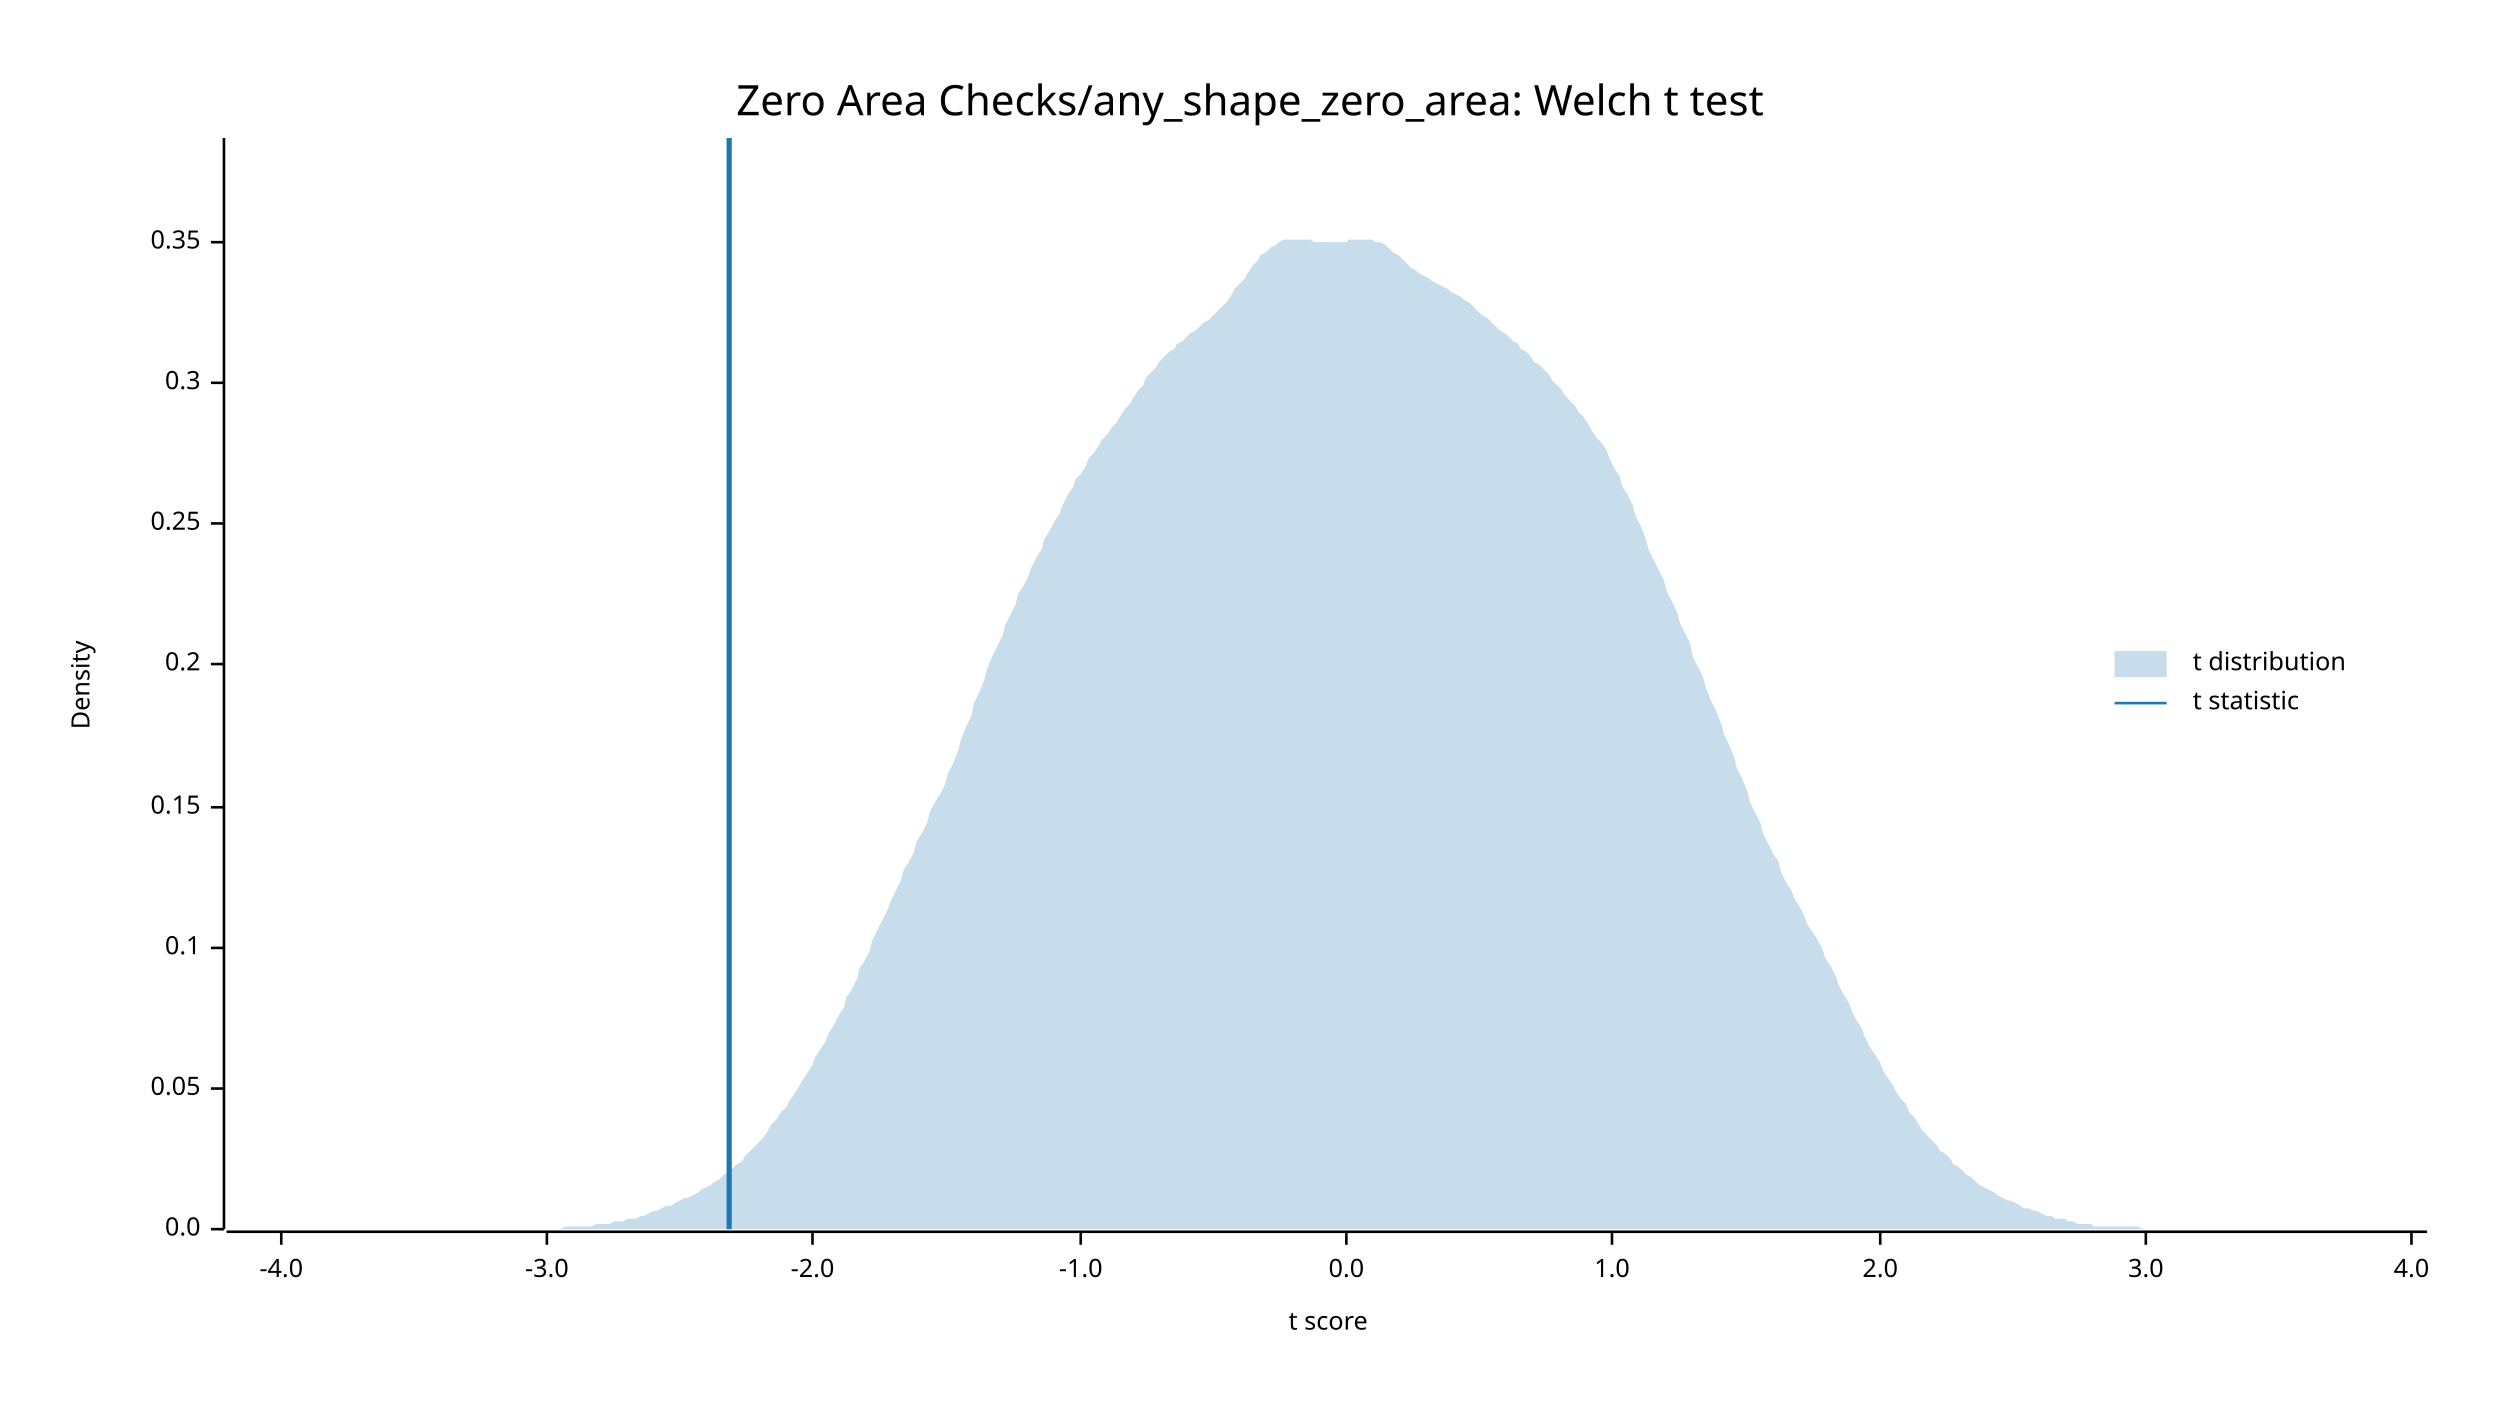
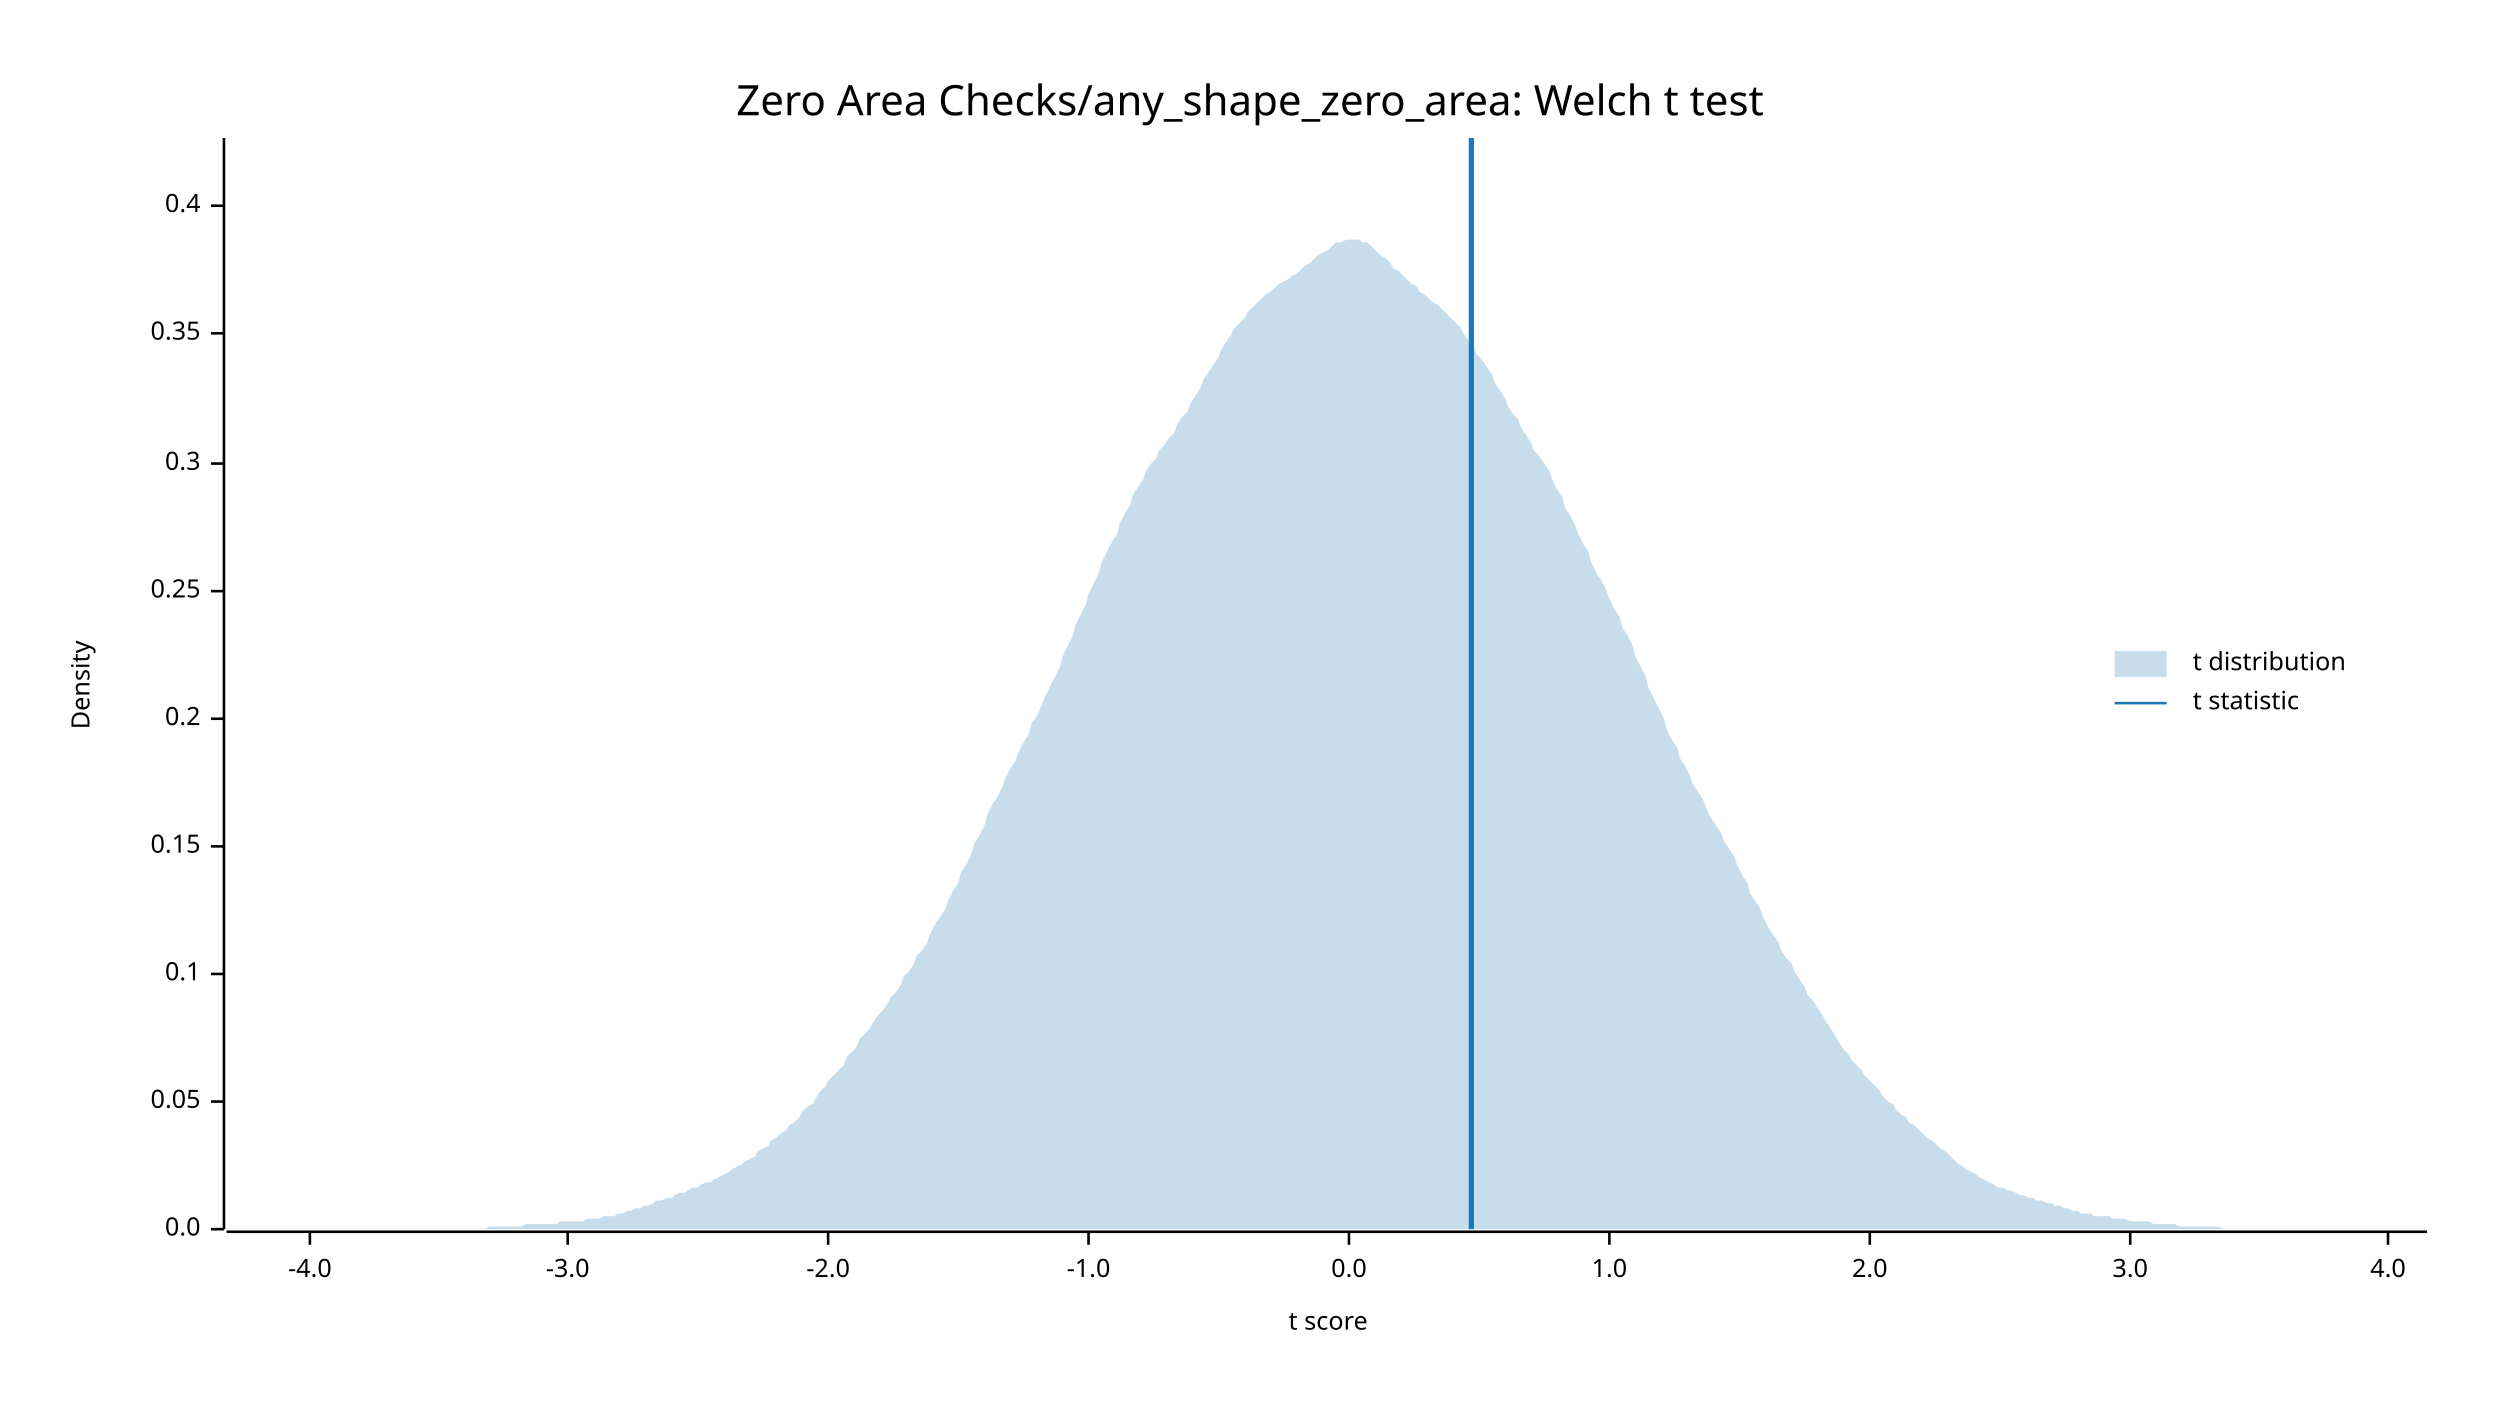
<svg xmlns="http://www.w3.org/2000/svg" width="960" height="540" viewBox="0 0 960 540">
  <text x="480" y="32" dy="0.76em" text-anchor="middle" font-family="sans-serif" font-size="16.129" opacity="1" fill="#000000">
Zero Area Checks/any_shape_zero_area: Welch t test
</text>
  <text x="27" y="263" dy="0.76em" text-anchor="middle" font-family="sans-serif" font-size="9.677" opacity="1" fill="#000000" transform="rotate(270, 27, 263)">
Density
</text>
  <text x="510" y="513" dy="-0.5ex" text-anchor="middle" font-family="sans-serif" font-size="9.677" opacity="1" fill="#000000">
t score
</text>
  <polyline fill="none" opacity="1" stroke="#000000" stroke-width="1" points="86,53 86,472 " />
  <text x="77" y="472" dy="0.5ex" text-anchor="end" font-family="sans-serif" font-size="9.677" opacity="1" fill="#000000">
0.0
</text>
  <polyline fill="none" opacity="1" stroke="#000000" stroke-width="1" points="81,472 86,472 " />
-   <text x="77" y="418" dy="0.5ex" text-anchor="end" font-family="sans-serif" font-size="9.677" opacity="1" fill="#000000">
+   <text x="77" y="423" dy="0.5ex" text-anchor="end" font-family="sans-serif" font-size="9.677" opacity="1" fill="#000000">
0.05
</text>
-   <polyline fill="none" opacity="1" stroke="#000000" stroke-width="1" points="81,418 86,418 " />
-   <text x="77" y="364" dy="0.5ex" text-anchor="end" font-family="sans-serif" font-size="9.677" opacity="1" fill="#000000">
+   <polyline fill="none" opacity="1" stroke="#000000" stroke-width="1" points="81,423 86,423 " />
+   <text x="77" y="374" dy="0.5ex" text-anchor="end" font-family="sans-serif" font-size="9.677" opacity="1" fill="#000000">
0.1
</text>
-   <polyline fill="none" opacity="1" stroke="#000000" stroke-width="1" points="81,364 86,364 " />
-   <text x="77" y="310" dy="0.5ex" text-anchor="end" font-family="sans-serif" font-size="9.677" opacity="1" fill="#000000">
+   <polyline fill="none" opacity="1" stroke="#000000" stroke-width="1" points="81,374 86,374 " />
+   <text x="77" y="325" dy="0.5ex" text-anchor="end" font-family="sans-serif" font-size="9.677" opacity="1" fill="#000000">
0.15
</text>
-   <polyline fill="none" opacity="1" stroke="#000000" stroke-width="1" points="81,310 86,310 " />
-   <text x="77" y="255" dy="0.5ex" text-anchor="end" font-family="sans-serif" font-size="9.677" opacity="1" fill="#000000">
+   <polyline fill="none" opacity="1" stroke="#000000" stroke-width="1" points="81,325 86,325 " />
+   <text x="77" y="276" dy="0.5ex" text-anchor="end" font-family="sans-serif" font-size="9.677" opacity="1" fill="#000000">
0.2
</text>
-   <polyline fill="none" opacity="1" stroke="#000000" stroke-width="1" points="81,255 86,255 " />
-   <text x="77" y="201" dy="0.5ex" text-anchor="end" font-family="sans-serif" font-size="9.677" opacity="1" fill="#000000">
+   <polyline fill="none" opacity="1" stroke="#000000" stroke-width="1" points="81,276 86,276 " />
+   <text x="77" y="227" dy="0.5ex" text-anchor="end" font-family="sans-serif" font-size="9.677" opacity="1" fill="#000000">
0.25
</text>
-   <polyline fill="none" opacity="1" stroke="#000000" stroke-width="1" points="81,201 86,201 " />
-   <text x="77" y="147" dy="0.5ex" text-anchor="end" font-family="sans-serif" font-size="9.677" opacity="1" fill="#000000">
+   <polyline fill="none" opacity="1" stroke="#000000" stroke-width="1" points="81,227 86,227 " />
+   <text x="77" y="178" dy="0.5ex" text-anchor="end" font-family="sans-serif" font-size="9.677" opacity="1" fill="#000000">
0.3
</text>
-   <polyline fill="none" opacity="1" stroke="#000000" stroke-width="1" points="81,147 86,147 " />
-   <text x="77" y="93" dy="0.5ex" text-anchor="end" font-family="sans-serif" font-size="9.677" opacity="1" fill="#000000">
+   <polyline fill="none" opacity="1" stroke="#000000" stroke-width="1" points="81,178 86,178 " />
+   <text x="77" y="128" dy="0.5ex" text-anchor="end" font-family="sans-serif" font-size="9.677" opacity="1" fill="#000000">
0.35
</text>
-   <polyline fill="none" opacity="1" stroke="#000000" stroke-width="1" points="81,93 86,93 " />
+   <polyline fill="none" opacity="1" stroke="#000000" stroke-width="1" points="81,128 86,128 " />
+   <text x="77" y="79" dy="0.5ex" text-anchor="end" font-family="sans-serif" font-size="9.677" opacity="1" fill="#000000">
+ 0.4
+ </text>
+   <polyline fill="none" opacity="1" stroke="#000000" stroke-width="1" points="81,79 86,79 " />
  <polyline fill="none" opacity="1" stroke="#000000" stroke-width="1" points="87,473 932,473 " />
-   <text x="108" y="483" dy="0.76em" text-anchor="middle" font-family="sans-serif" font-size="9.677" opacity="1" fill="#000000">
+   <text x="119" y="483" dy="0.76em" text-anchor="middle" font-family="sans-serif" font-size="9.677" opacity="1" fill="#000000">
-4.0
</text>
-   <polyline fill="none" opacity="1" stroke="#000000" stroke-width="1" points="108,473 108,478 " />
-   <text x="210" y="483" dy="0.76em" text-anchor="middle" font-family="sans-serif" font-size="9.677" opacity="1" fill="#000000">
+   <polyline fill="none" opacity="1" stroke="#000000" stroke-width="1" points="119,473 119,478 " />
+   <text x="218" y="483" dy="0.76em" text-anchor="middle" font-family="sans-serif" font-size="9.677" opacity="1" fill="#000000">
-3.0
</text>
-   <polyline fill="none" opacity="1" stroke="#000000" stroke-width="1" points="210,473 210,478 " />
-   <text x="312" y="483" dy="0.76em" text-anchor="middle" font-family="sans-serif" font-size="9.677" opacity="1" fill="#000000">
+   <polyline fill="none" opacity="1" stroke="#000000" stroke-width="1" points="218,473 218,478 " />
+   <text x="318" y="483" dy="0.76em" text-anchor="middle" font-family="sans-serif" font-size="9.677" opacity="1" fill="#000000">
-2.0
</text>
-   <polyline fill="none" opacity="1" stroke="#000000" stroke-width="1" points="312,473 312,478 " />
-   <text x="415" y="483" dy="0.76em" text-anchor="middle" font-family="sans-serif" font-size="9.677" opacity="1" fill="#000000">
+   <polyline fill="none" opacity="1" stroke="#000000" stroke-width="1" points="318,473 318,478 " />
+   <text x="418" y="483" dy="0.76em" text-anchor="middle" font-family="sans-serif" font-size="9.677" opacity="1" fill="#000000">
-1.0
</text>
-   <polyline fill="none" opacity="1" stroke="#000000" stroke-width="1" points="415,473 415,478 " />
-   <text x="517" y="483" dy="0.76em" text-anchor="middle" font-family="sans-serif" font-size="9.677" opacity="1" fill="#000000">
+   <polyline fill="none" opacity="1" stroke="#000000" stroke-width="1" points="418,473 418,478 " />
+   <text x="518" y="483" dy="0.76em" text-anchor="middle" font-family="sans-serif" font-size="9.677" opacity="1" fill="#000000">
0.0
</text>
-   <polyline fill="none" opacity="1" stroke="#000000" stroke-width="1" points="517,473 517,478 " />
-   <text x="619" y="483" dy="0.76em" text-anchor="middle" font-family="sans-serif" font-size="9.677" opacity="1" fill="#000000">
+   <polyline fill="none" opacity="1" stroke="#000000" stroke-width="1" points="518,473 518,478 " />
+   <text x="618" y="483" dy="0.76em" text-anchor="middle" font-family="sans-serif" font-size="9.677" opacity="1" fill="#000000">
1.0
</text>
-   <polyline fill="none" opacity="1" stroke="#000000" stroke-width="1" points="619,473 619,478 " />
-   <text x="722" y="483" dy="0.76em" text-anchor="middle" font-family="sans-serif" font-size="9.677" opacity="1" fill="#000000">
+   <polyline fill="none" opacity="1" stroke="#000000" stroke-width="1" points="618,473 618,478 " />
+   <text x="718" y="483" dy="0.76em" text-anchor="middle" font-family="sans-serif" font-size="9.677" opacity="1" fill="#000000">
2.0
</text>
-   <polyline fill="none" opacity="1" stroke="#000000" stroke-width="1" points="722,473 722,478 " />
-   <text x="824" y="483" dy="0.76em" text-anchor="middle" font-family="sans-serif" font-size="9.677" opacity="1" fill="#000000">
+   <polyline fill="none" opacity="1" stroke="#000000" stroke-width="1" points="718,473 718,478 " />
+   <text x="818" y="483" dy="0.76em" text-anchor="middle" font-family="sans-serif" font-size="9.677" opacity="1" fill="#000000">
3.0
</text>
-   <polyline fill="none" opacity="1" stroke="#000000" stroke-width="1" points="824,473 824,478 " />
-   <text x="926" y="483" dy="0.76em" text-anchor="middle" font-family="sans-serif" font-size="9.677" opacity="1" fill="#000000">
+   <polyline fill="none" opacity="1" stroke="#000000" stroke-width="1" points="818,473 818,478 " />
+   <text x="917" y="483" dy="0.76em" text-anchor="middle" font-family="sans-serif" font-size="9.677" opacity="1" fill="#000000">
4.0
</text>
-   <polyline fill="none" opacity="1" stroke="#000000" stroke-width="1" points="926,473 926,478 " />
-   <polygon opacity="0.25" fill="#1F78B4" points="87,472 88,472 90,472 92,472 93,472 95,472 97,472 98,472 100,472 102,472 103,472 105,472 107,472 109,472 110,472 112,472 114,472 115,472 117,472 119,472 120,472 122,472 124,472 125,472 127,472 129,472 131,472 132,472 134,472 136,472 137,472 139,472 141,472 142,472 144,472 146,472 147,472 149,472 151,472 153,472 154,472 156,472 158,472 159,472 161,472 163,472 164,472 166,472 168,472 169,472 171,472 173,472 175,472 176,472 178,472 180,472 181,472 183,472 185,472 186,472 188,472 190,472 191,472 193,472 195,472 197,472 198,472 200,472 202,472 203,472 205,472 207,472 208,472 210,472 212,472 214,472 215,472 217,471 219,471 220,471 222,471 224,471 225,471 227,471 229,470 230,470 232,470 234,470 236,469 237,469 239,469 241,468 242,468 244,468 246,467 247,467 249,466 251,465 252,465 254,464 256,463 258,463 259,462 261,461 263,460 264,460 266,459 268,458 269,457 271,456 273,455 274,454 276,453 278,451 280,450 281,449 283,447 285,446 286,444 288,442 290,440 291,439 293,437 295,434 296,432 298,430 300,427 302,425 303,423 305,420 307,417 308,415 310,412 312,409 313,406 315,403 317,400 318,397 320,394 322,390 324,387 325,383 327,380 329,376 330,372 332,369 334,365 335,361 337,357 339,353 341,349 342,346 344,342 346,338 347,334 349,331 351,327 352,323 354,320 356,316 357,312 359,308 361,305 363,301 364,297 366,293 368,288 369,284 371,279 373,275 374,270 376,266 378,261 379,257 381,252 383,248 385,244 386,240 388,236 390,232 391,228 393,225 395,221 396,218 398,214 400,211 401,207 403,204 405,200 407,197 408,194 410,190 412,187 413,184 415,182 417,179 418,176 420,174 422,171 423,169 425,167 427,164 429,162 430,160 432,157 434,155 435,153 437,150 439,148 440,145 442,143 444,141 445,139 447,137 449,135 451,134 452,132 454,131 456,129 457,128 459,127 461,125 462,124 464,123 466,121 468,119 469,118 471,116 473,113 474,111 476,109 478,107 479,105 481,102 483,100 484,98 486,97 488,95 490,94 491,93 493,92 495,92 496,92 498,92 500,92 501,92 503,92 505,93 506,93 508,93 510,93 512,93 513,93 515,93 517,93 518,92 520,92 522,92 523,92 525,92 527,92 528,93 530,93 532,94 534,96 535,97 537,98 539,100 540,101 542,103 544,104 545,105 547,106 549,107 550,108 552,109 554,110 556,111 557,112 559,113 561,114 562,115 564,116 566,118 567,119 569,121 571,122 573,124 574,125 576,127 578,128 579,129 581,131 583,132 584,134 586,135 588,137 589,139 591,140 593,142 595,144 596,146 598,148 600,150 601,152 603,154 605,156 606,158 608,160 610,163 611,165 613,168 615,170 617,173 618,176 620,180 622,183 623,187 625,190 627,194 628,198 630,202 632,207 633,211 635,215 637,219 639,223 640,227 642,231 644,235 645,239 647,243 649,247 650,252 652,256 654,260 655,264 657,269 659,273 661,278 662,282 664,286 666,291 667,295 669,299 671,304 672,308 674,312 676,316 677,320 679,324 681,328 683,331 684,335 686,339 688,342 689,345 691,348 693,352 694,355 696,358 698,361 700,365 701,368 703,371 705,375 706,378 708,382 710,385 711,388 713,392 715,395 716,398 718,402 720,405 722,408 723,411 725,414 727,417 728,419 730,422 732,424 733,427 735,429 737,432 738,434 740,436 742,438 744,440 745,442 747,443 749,445 750,447 752,448 754,450 755,451 757,452 759,454 760,455 762,456 764,457 766,458 767,459 769,460 771,461 772,461 774,462 776,463 777,464 779,464 781,465 782,465 784,466 786,467 788,467 789,468 791,468 793,468 794,469 796,469 798,470 799,470 801,470 803,470 804,471 806,471 808,471 810,471 811,471 813,471 815,471 816,471 818,471 820,471 821,471 823,472 825,472 827,472 828,472 830,472 832,472 833,472 835,472 837,472 838,472 840,472 842,472 843,472 845,472 847,472 849,472 850,472 852,472 854,472 855,472 857,472 859,472 860,472 862,472 864,472 865,472 867,472 869,472 871,472 872,472 874,472 876,472 877,472 879,472 881,472 882,472 884,472 886,472 887,472 889,472 891,472 893,472 894,472 896,472 898,472 899,472 901,472 903,472 904,472 906,472 908,472 909,472 911,472 913,472 915,472 916,472 918,472 920,472 921,472 923,472 925,472 926,472 928,472 930,472 932,472 932,472 87,472 " />
-   <polyline fill="none" opacity="1" stroke="#1F78B4" stroke-width="2" points="280,472 280,53 " />
+   <polyline fill="none" opacity="1" stroke="#000000" stroke-width="1" points="917,473 917,478 " />
+   <polygon opacity="0.25" fill="#1F78B4" points="87,472 88,472 90,472 92,472 93,472 95,472 97,472 98,472 100,472 102,472 103,472 105,472 107,472 109,472 110,472 112,472 114,472 115,472 117,472 119,472 120,472 122,472 124,472 125,472 127,472 129,472 131,472 132,472 134,472 136,472 137,472 139,472 141,472 142,472 144,472 146,472 147,472 149,472 151,472 153,472 154,472 156,472 158,472 159,472 161,472 163,472 164,472 166,472 168,472 169,472 171,472 173,472 175,472 176,472 178,472 180,472 181,472 183,472 185,472 186,472 188,471 190,471 191,471 193,471 195,471 197,471 198,471 200,471 202,470 203,470 205,470 207,470 208,470 210,470 212,470 214,470 215,469 217,469 219,469 220,469 222,469 224,469 225,468 227,468 229,468 230,468 232,467 234,467 236,467 237,466 239,466 241,465 242,465 244,464 246,464 247,463 249,463 251,462 252,461 254,461 256,460 258,460 259,459 261,458 263,458 264,457 266,456 268,456 269,455 271,454 273,454 274,453 276,452 278,451 280,450 281,449 283,448 285,447 286,446 288,445 290,444 291,442 293,441 295,440 296,438 298,437 300,435 302,434 303,432 305,431 307,429 308,427 310,425 312,424 313,422 315,419 317,417 318,415 320,413 322,411 324,409 325,406 327,404 329,402 330,399 332,397 334,395 335,393 337,390 339,388 341,385 342,383 344,381 346,378 347,375 349,373 351,370 352,367 354,365 356,362 357,359 359,355 361,352 363,349 364,346 366,342 368,339 369,335 371,332 373,328 374,324 376,321 378,317 379,313 381,309 383,306 385,302 386,299 388,295 390,292 391,289 393,285 395,282 396,278 398,275 400,271 401,268 403,264 405,260 407,256 408,252 410,248 412,244 413,240 415,236 417,232 418,228 420,224 422,220 423,216 425,212 427,208 429,205 430,201 432,197 434,194 435,190 437,187 439,184 440,181 442,178 444,176 445,173 447,171 449,168 451,166 452,163 454,160 456,158 457,155 459,152 461,149 462,146 464,143 466,140 468,137 469,134 471,131 473,128 474,126 476,124 478,122 479,120 481,118 483,116 484,115 486,113 488,112 490,110 491,109 493,108 495,107 496,106 498,105 500,103 501,102 503,101 505,99 506,98 508,97 510,96 512,94 513,93 515,93 517,92 518,92 520,92 522,92 523,93 525,93 527,95 528,96 530,98 532,99 534,101 535,103 537,104 539,106 540,107 542,109 544,110 545,112 547,113 549,115 550,116 552,117 554,119 556,121 557,122 559,124 561,126 562,128 564,131 566,133 567,136 569,138 571,141 573,144 574,147 576,150 578,153 579,156 581,159 583,161 584,164 586,167 588,170 589,173 591,175 593,178 595,181 596,184 598,188 600,191 601,195 603,198 605,202 606,205 608,209 610,212 611,216 613,220 615,223 617,227 618,230 620,234 622,237 623,241 625,244 627,248 628,252 630,256 632,260 633,264 635,268 637,272 639,276 640,280 642,284 644,287 645,291 647,294 649,298 650,301 652,304 654,307 655,310 657,314 659,317 661,320 662,323 664,326 666,329 667,332 669,336 671,339 672,343 674,346 676,349 677,352 679,356 681,359 683,362 684,365 686,368 688,370 689,373 691,376 693,379 694,382 696,384 698,387 700,390 701,392 703,395 705,398 706,400 708,403 710,405 711,407 713,409 715,411 716,413 718,415 720,417 722,419 723,421 725,423 727,424 728,426 730,428 732,429 733,431 735,432 737,434 738,435 740,437 742,438 744,440 745,441 747,442 749,444 750,445 752,447 754,448 755,449 757,450 759,451 760,452 762,453 764,454 766,455 767,456 769,456 771,457 772,457 774,458 776,459 777,459 779,460 781,460 782,461 784,461 786,462 788,462 789,463 791,463 793,464 794,464 796,465 798,465 799,466 801,466 803,466 804,467 806,467 808,467 810,467 811,468 813,468 815,468 816,468 818,469 820,469 821,469 823,469 825,469 827,470 828,470 830,470 832,470 833,470 835,470 837,471 838,471 840,471 842,471 843,471 845,471 847,471 849,471 850,471 852,471 854,472 855,472 857,472 859,472 860,472 862,472 864,472 865,472 867,472 869,472 871,472 872,472 874,472 876,472 877,472 879,472 881,472 882,472 884,472 886,472 887,472 889,472 891,472 893,472 894,472 896,472 898,472 899,472 901,472 903,472 904,472 906,472 908,472 909,472 911,472 913,472 915,472 916,472 918,472 920,472 921,472 923,472 925,472 926,472 928,472 930,472 932,472 932,472 87,472 " />
+   <polyline fill="none" opacity="1" stroke="#1F78B4" stroke-width="2" points="565,472 565,53 " />
  <text x="842" y="250" dy="0.76em" text-anchor="start" font-family="sans-serif" font-size="9.677" opacity="1" fill="#000000">
t distribution
</text>
  <text x="842" y="265" dy="0.76em" text-anchor="start" font-family="sans-serif" font-size="9.677" opacity="1" fill="#000000">
t statistic
</text>
  <rect x="812" y="250" width="20" height="10" opacity="0.25" fill="#1F78B4" stroke="none" />
  <polyline fill="none" opacity="1" stroke="#1F78B4" stroke-width="1" points="812,270 832,270 " />
</svg>
